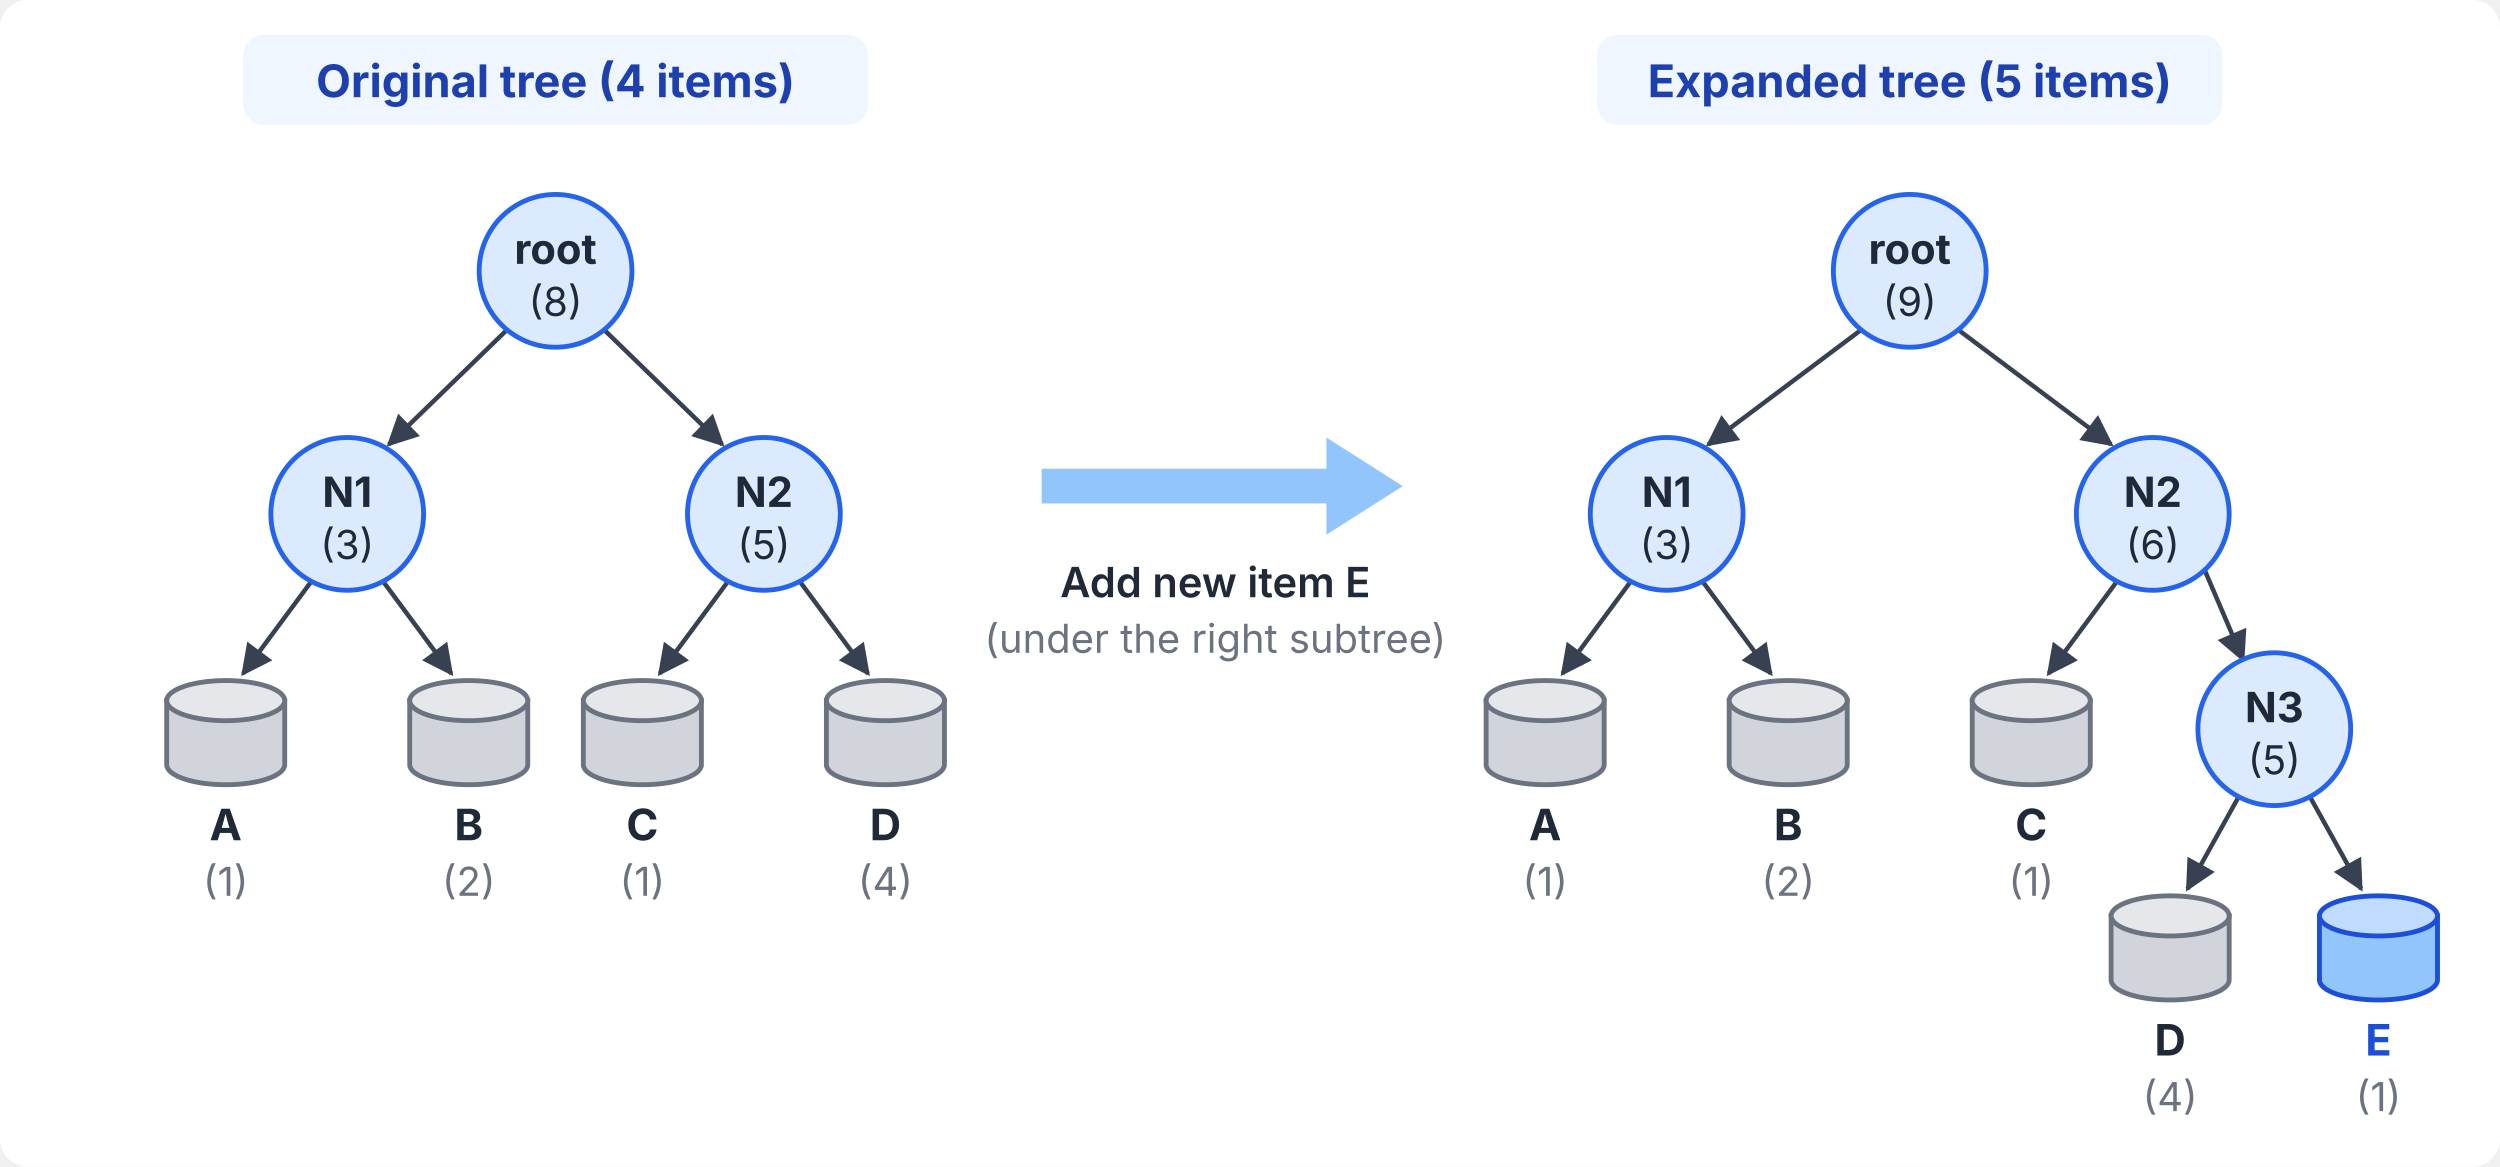
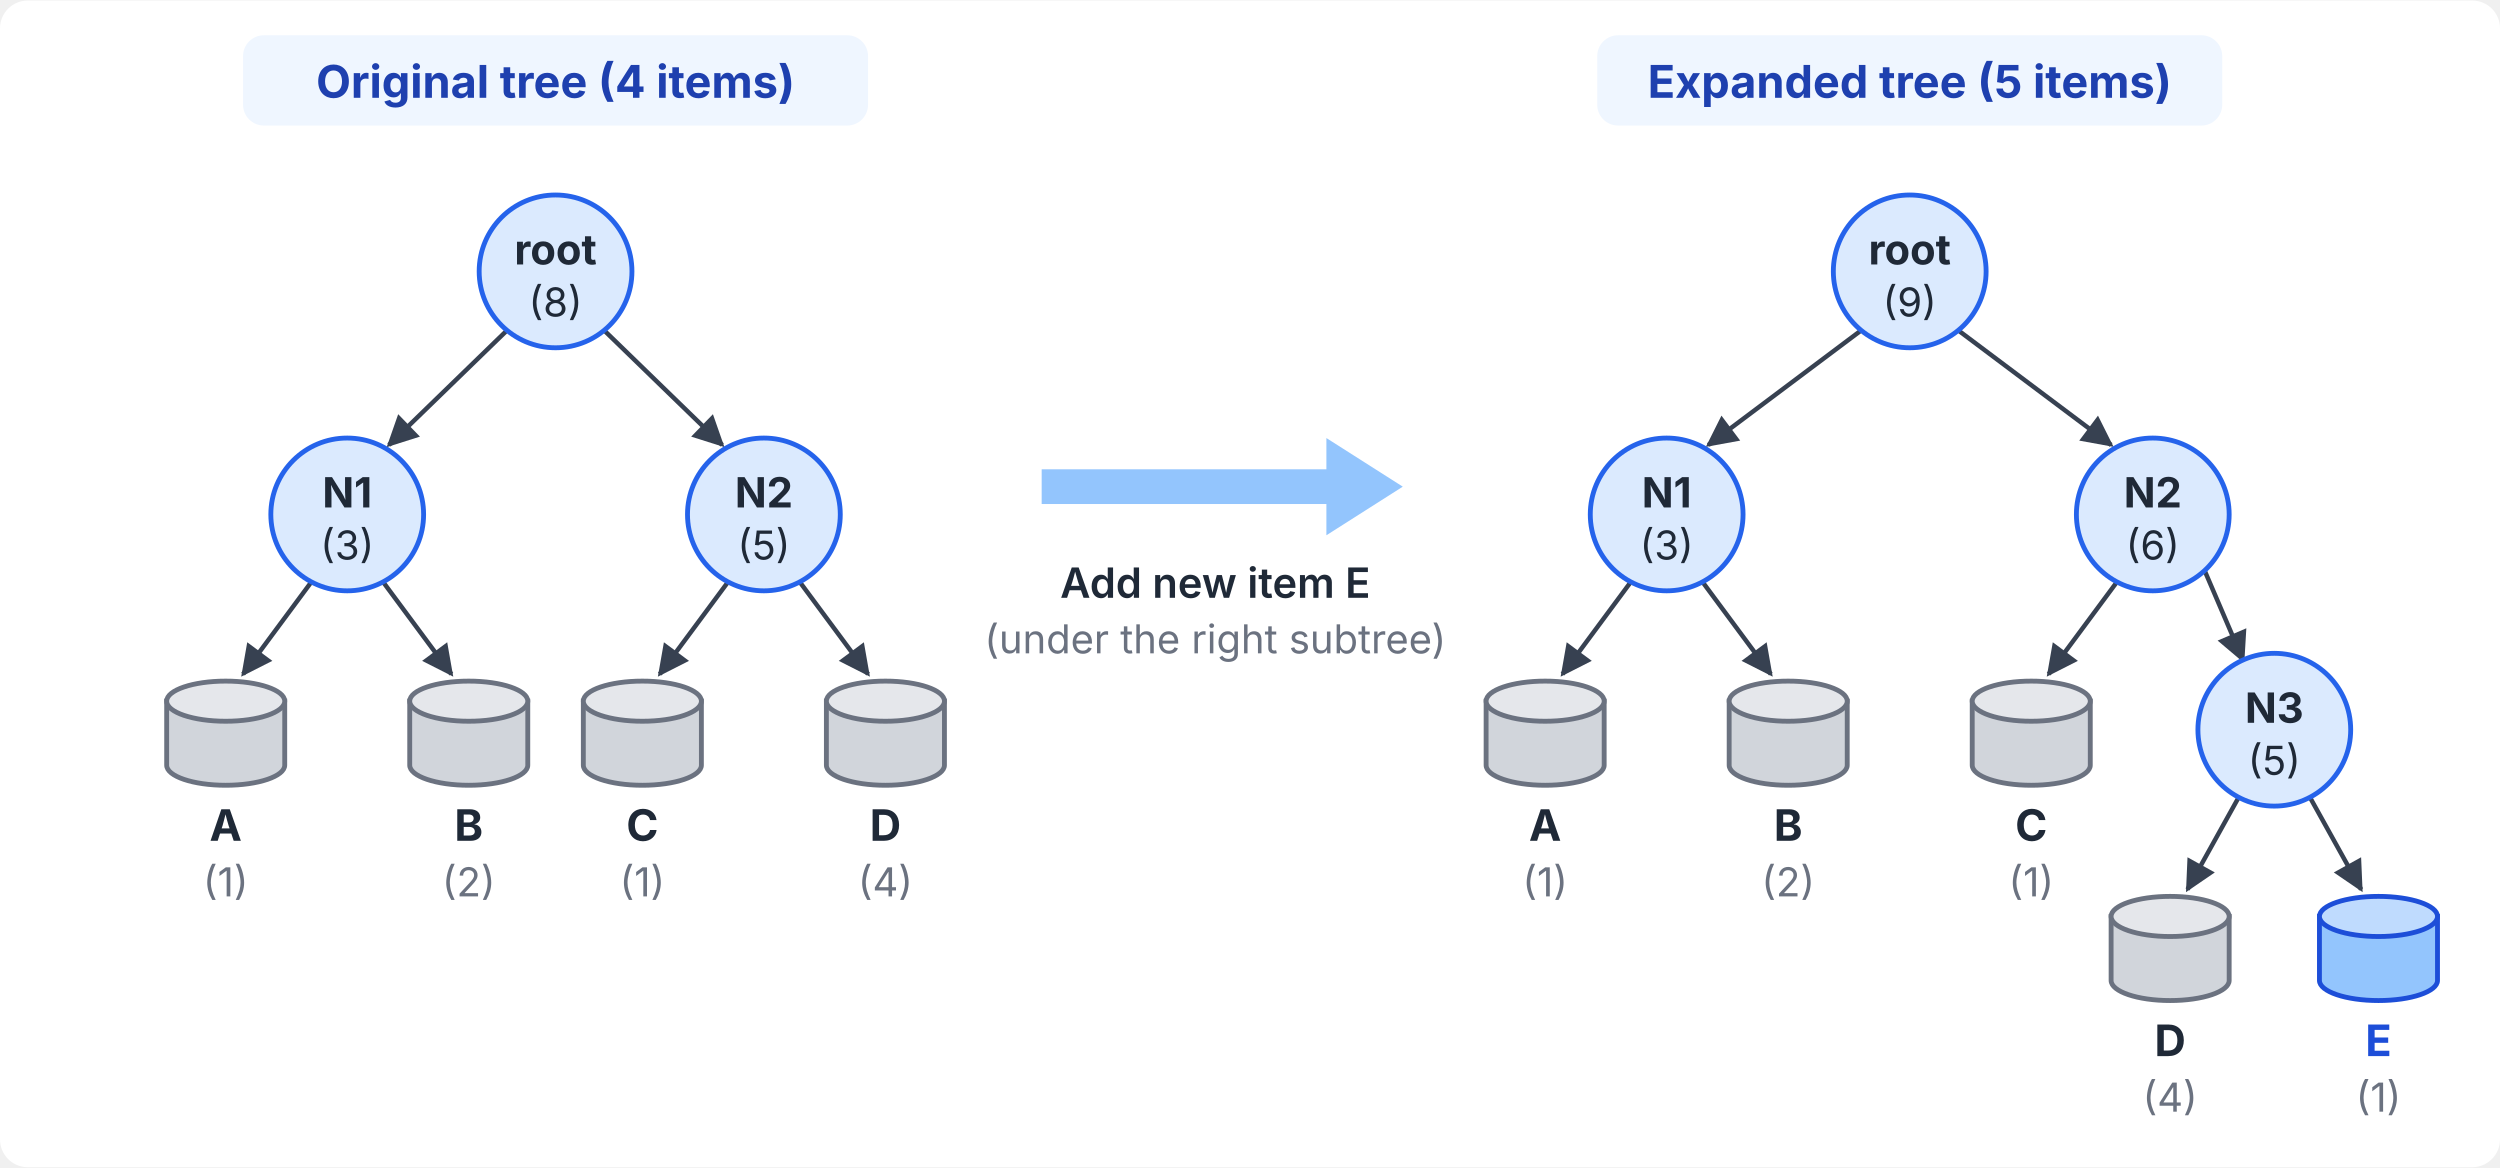
- <svg xmlns="http://www.w3.org/2000/svg" width="720" height="336" viewBox="0 0 720 336" font-family="Inter, Pretendard, 'Apple SD Gothic Neo', 'Noto Sans KR', 'Malgun Gothic', sans-serif" role="img">
+ <svg xmlns="http://www.w3.org/2000/svg" width="760" height="355" viewBox="0 0 720 336" font-family="Inter, Pretendard, 'Apple SD Gothic Neo', 'Noto Sans KR', 'Malgun Gothic', sans-serif" role="img">
  <defs>
    <marker id="a-dark" viewBox="0 0 10 10" refX="9" refY="5" markerUnits="userSpaceOnUse" markerWidth="9" markerHeight="9" orient="auto-start-reverse">
      <path d="M0,0 L10,5 L0,10 z" fill="#374151" />
    </marker>
    <marker id="a-gray" viewBox="0 0 10 10" refX="9" refY="5" markerUnits="userSpaceOnUse" markerWidth="9" markerHeight="9" orient="auto-start-reverse">
      <path d="M0,0 L10,5 L0,10 z" fill="#9ca3af" />
    </marker>
    <marker id="a-blue" viewBox="0 0 10 10" refX="9" refY="5" markerUnits="userSpaceOnUse" markerWidth="9" markerHeight="9" orient="auto-start-reverse">
      <path d="M0,0 L10,5 L0,10 z" fill="#2563eb" />
    </marker>
    <marker id="a-orange" viewBox="0 0 10 10" refX="9" refY="5" markerUnits="userSpaceOnUse" markerWidth="9" markerHeight="9" orient="auto-start-reverse">
      <path d="M0,0 L10,5 L0,10 z" fill="#ea580c" />
    </marker>
    <marker id="a-green" viewBox="0 0 10 10" refX="9" refY="5" markerUnits="userSpaceOnUse" markerWidth="9" markerHeight="9" orient="auto-start-reverse">
      <path d="M0,0 L10,5 L0,10 z" fill="#16a34a" />
    </marker>
    <marker id="a-pink" viewBox="0 0 10 10" refX="9" refY="5" markerUnits="userSpaceOnUse" markerWidth="9" markerHeight="9" orient="auto-start-reverse">
      <path d="M0,0 L10,5 L0,10 z" fill="#db2777" />
    </marker>
  </defs>
  <rect width="720" height="336" rx="8" fill="#ffffff" />
  <rect x="70" y="10" width="180" height="26" rx="6" fill="#eff6ff" stroke="none" stroke-width="1.2" />
  <text x="160" y="28" font-size="13" font-weight="700" text-anchor="middle" fill="#1e40af">Original tree (4 items)</text>
  <rect x="460" y="10" width="180" height="26" rx="6" fill="#eff6ff" stroke="none" stroke-width="1.2" />
  <text x="550" y="28" font-size="13" font-weight="700" text-anchor="middle" fill="#1e40af">Expanded tree (5 items)</text>
  <line x1="146" y1="95" x2="112" y2="128" stroke="#374151" stroke-width="1.3" marker-end="url(#a-dark)" />
  <line x1="174" y1="95" x2="208" y2="128" stroke="#374151" stroke-width="1.3" marker-end="url(#a-dark)" />
  <line x1="90" y1="167" x2="70" y2="194" stroke="#374151" stroke-width="1.3" marker-end="url(#a-dark)" />
  <line x1="110" y1="167" x2="130" y2="194" stroke="#374151" stroke-width="1.3" marker-end="url(#a-dark)" />
  <line x1="210" y1="167" x2="190" y2="194" stroke="#374151" stroke-width="1.3" marker-end="url(#a-dark)" />
  <line x1="230" y1="167" x2="250" y2="194" stroke="#374151" stroke-width="1.3" marker-end="url(#a-dark)" />
  <circle cx="160" cy="78" r="22" fill="#dbeafe" stroke="#2563eb" stroke-width="1.4" />
  <text x="160" y="76" font-size="12" font-weight="700" text-anchor="middle" fill="#1f2937">root</text>
  <text x="160" y="91" font-size="11.5" font-weight="400" text-anchor="middle" fill="#1f2937">(8)</text>
  <circle cx="100" cy="148" r="22" fill="#dbeafe" stroke="#2563eb" stroke-width="1.4" />
  <text x="100" y="146" font-size="12" font-weight="700" text-anchor="middle" fill="#1f2937">N1</text>
  <text x="100" y="161" font-size="11.5" font-weight="400" text-anchor="middle" fill="#1f2937">(3)</text>
  <circle cx="220" cy="148" r="22" fill="#dbeafe" stroke="#2563eb" stroke-width="1.4" />
  <text x="220" y="146" font-size="12" font-weight="700" text-anchor="middle" fill="#1f2937">N2</text>
  <text x="220" y="161" font-size="11.5" font-weight="400" text-anchor="middle" fill="#1f2937">(5)</text>
  <path d="M48.0,201.78 V220.22 A17.0,5.78 0 0 0 82.0,220.22 V201.78 Z" fill="#d1d5db" stroke="#6b7280" stroke-width="1.4" />
  <ellipse cx="65" cy="201.78" rx="17.0" ry="5.78" fill="#e5e7eb" stroke="#6b7280" stroke-width="1.4" />
  <text x="65" y="242" font-size="12.5" font-weight="700" text-anchor="middle" fill="#1f2937">A</text>
  <text x="65" y="258" font-size="11.5" font-weight="400" text-anchor="middle" fill="#6b7280">(1)</text>
  <path d="M118.0,201.78 V220.22 A17.0,5.78 0 0 0 152.0,220.22 V201.78 Z" fill="#d1d5db" stroke="#6b7280" stroke-width="1.4" />
  <ellipse cx="135" cy="201.78" rx="17.0" ry="5.78" fill="#e5e7eb" stroke="#6b7280" stroke-width="1.4" />
  <text x="135" y="242" font-size="12.5" font-weight="700" text-anchor="middle" fill="#1f2937">B</text>
  <text x="135" y="258" font-size="11.5" font-weight="400" text-anchor="middle" fill="#6b7280">(2)</text>
  <path d="M168.0,201.78 V220.22 A17.0,5.78 0 0 0 202.0,220.22 V201.78 Z" fill="#d1d5db" stroke="#6b7280" stroke-width="1.4" />
  <ellipse cx="185" cy="201.78" rx="17.0" ry="5.78" fill="#e5e7eb" stroke="#6b7280" stroke-width="1.4" />
  <text x="185" y="242" font-size="12.5" font-weight="700" text-anchor="middle" fill="#1f2937">C</text>
  <text x="185" y="258" font-size="11.5" font-weight="400" text-anchor="middle" fill="#6b7280">(1)</text>
  <path d="M238.0,201.78 V220.22 A17.0,5.78 0 0 0 272.0,220.22 V201.78 Z" fill="#d1d5db" stroke="#6b7280" stroke-width="1.4" />
  <ellipse cx="255" cy="201.78" rx="17.0" ry="5.78" fill="#e5e7eb" stroke="#6b7280" stroke-width="1.4" />
  <text x="255" y="242" font-size="12.5" font-weight="700" text-anchor="middle" fill="#1f2937">D</text>
  <text x="255" y="258" font-size="11.5" font-weight="400" text-anchor="middle" fill="#6b7280">(4)</text>
  <line x1="536" y1="95" x2="492" y2="128" stroke="#374151" stroke-width="1.3" marker-end="url(#a-dark)" />
  <line x1="564" y1="95" x2="608" y2="128" stroke="#374151" stroke-width="1.3" marker-end="url(#a-dark)" />
  <line x1="470" y1="167" x2="450" y2="194" stroke="#374151" stroke-width="1.3" marker-end="url(#a-dark)" />
  <line x1="490" y1="167" x2="510" y2="194" stroke="#374151" stroke-width="1.3" marker-end="url(#a-dark)" />
  <line x1="610" y1="167" x2="590" y2="194" stroke="#374151" stroke-width="1.3" marker-end="url(#a-dark)" />
  <line x1="634" y1="162" x2="646" y2="190" stroke="#374151" stroke-width="1.3" marker-end="url(#a-dark)" />
  <line x1="645" y1="229" x2="630" y2="256" stroke="#374151" stroke-width="1.3" marker-end="url(#a-dark)" />
  <line x1="665" y1="229" x2="680" y2="256" stroke="#374151" stroke-width="1.3" marker-end="url(#a-dark)" />
  <circle cx="550" cy="78" r="22" fill="#dbeafe" stroke="#2563eb" stroke-width="1.4" />
  <text x="550" y="76" font-size="12" font-weight="700" text-anchor="middle" fill="#1f2937">root</text>
  <text x="550" y="91" font-size="11.5" font-weight="400" text-anchor="middle" fill="#1f2937">(9)</text>
  <circle cx="480" cy="148" r="22" fill="#dbeafe" stroke="#2563eb" stroke-width="1.4" />
  <text x="480" y="146" font-size="12" font-weight="700" text-anchor="middle" fill="#1f2937">N1</text>
  <text x="480" y="161" font-size="11.5" font-weight="400" text-anchor="middle" fill="#1f2937">(3)</text>
  <circle cx="620" cy="148" r="22" fill="#dbeafe" stroke="#2563eb" stroke-width="1.4" />
  <text x="620" y="146" font-size="12" font-weight="700" text-anchor="middle" fill="#1f2937">N2</text>
  <text x="620" y="161" font-size="11.5" font-weight="400" text-anchor="middle" fill="#1f2937">(6)</text>
  <circle cx="655" cy="210" r="22" fill="#dbeafe" stroke="#2563eb" stroke-width="1.4" />
  <text x="655" y="208" font-size="12" font-weight="700" text-anchor="middle" fill="#1f2937">N3</text>
  <text x="655" y="223" font-size="11.5" font-weight="400" text-anchor="middle" fill="#1f2937">(5)</text>
  <path d="M428.0,201.78 V220.22 A17.0,5.78 0 0 0 462.0,220.22 V201.78 Z" fill="#d1d5db" stroke="#6b7280" stroke-width="1.4" />
  <ellipse cx="445" cy="201.78" rx="17.0" ry="5.78" fill="#e5e7eb" stroke="#6b7280" stroke-width="1.4" />
  <text x="445" y="242" font-size="12.5" font-weight="700" text-anchor="middle" fill="#1f2937">A</text>
  <text x="445" y="258" font-size="11.5" font-weight="400" text-anchor="middle" fill="#6b7280">(1)</text>
  <path d="M498.0,201.78 V220.22 A17.0,5.78 0 0 0 532.0,220.22 V201.78 Z" fill="#d1d5db" stroke="#6b7280" stroke-width="1.4" />
  <ellipse cx="515" cy="201.78" rx="17.0" ry="5.78" fill="#e5e7eb" stroke="#6b7280" stroke-width="1.4" />
  <text x="515" y="242" font-size="12.5" font-weight="700" text-anchor="middle" fill="#1f2937">B</text>
  <text x="515" y="258" font-size="11.5" font-weight="400" text-anchor="middle" fill="#6b7280">(2)</text>
  <path d="M568.0,201.78 V220.22 A17.0,5.78 0 0 0 602.0,220.22 V201.78 Z" fill="#d1d5db" stroke="#6b7280" stroke-width="1.4" />
  <ellipse cx="585" cy="201.78" rx="17.0" ry="5.78" fill="#e5e7eb" stroke="#6b7280" stroke-width="1.4" />
  <text x="585" y="242" font-size="12.5" font-weight="700" text-anchor="middle" fill="#1f2937">C</text>
  <text x="585" y="258" font-size="11.5" font-weight="400" text-anchor="middle" fill="#6b7280">(1)</text>
  <path d="M608.0,263.78 V282.22 A17.0,5.78 0 0 0 642.0,282.22 V263.78 Z" fill="#d1d5db" stroke="#6b7280" stroke-width="1.4" />
  <ellipse cx="625" cy="263.78" rx="17.0" ry="5.78" fill="#e5e7eb" stroke="#6b7280" stroke-width="1.4" />
  <text x="625" y="304" font-size="12.5" font-weight="700" text-anchor="middle" fill="#1f2937">D</text>
  <text x="625" y="320" font-size="11.5" font-weight="400" text-anchor="middle" fill="#6b7280">(4)</text>
  <path d="M668.0,263.78 V282.22 A17.0,5.78 0 0 0 702.0,282.22 V263.78 Z" fill="#93c5fd" stroke="#1d4ed8" stroke-width="1.4" />
  <ellipse cx="685" cy="263.78" rx="17.0" ry="5.78" fill="#bfdbfe" stroke="#1d4ed8" stroke-width="1.4" />
  <text x="685" y="304" font-size="12.5" font-weight="700" text-anchor="middle" fill="#1d4ed8">E</text>
  <text x="685" y="320" font-size="11.5" font-weight="400" text-anchor="middle" fill="#6b7280">(1)</text>
  <line x1="300" y1="140" x2="384" y2="140" stroke="#93c5fd" stroke-width="10" />
  <path d="M382,126 L404,140 L382,154 z" fill="#93c5fd" />
  <text x="350" y="172" font-size="12" font-weight="600" text-anchor="middle" fill="#1f2937">Add new item E</text>
  <text x="350" y="188" font-size="11.5" font-weight="400" text-anchor="middle" fill="#6b7280">(under the right subtree)</text>
</svg>
